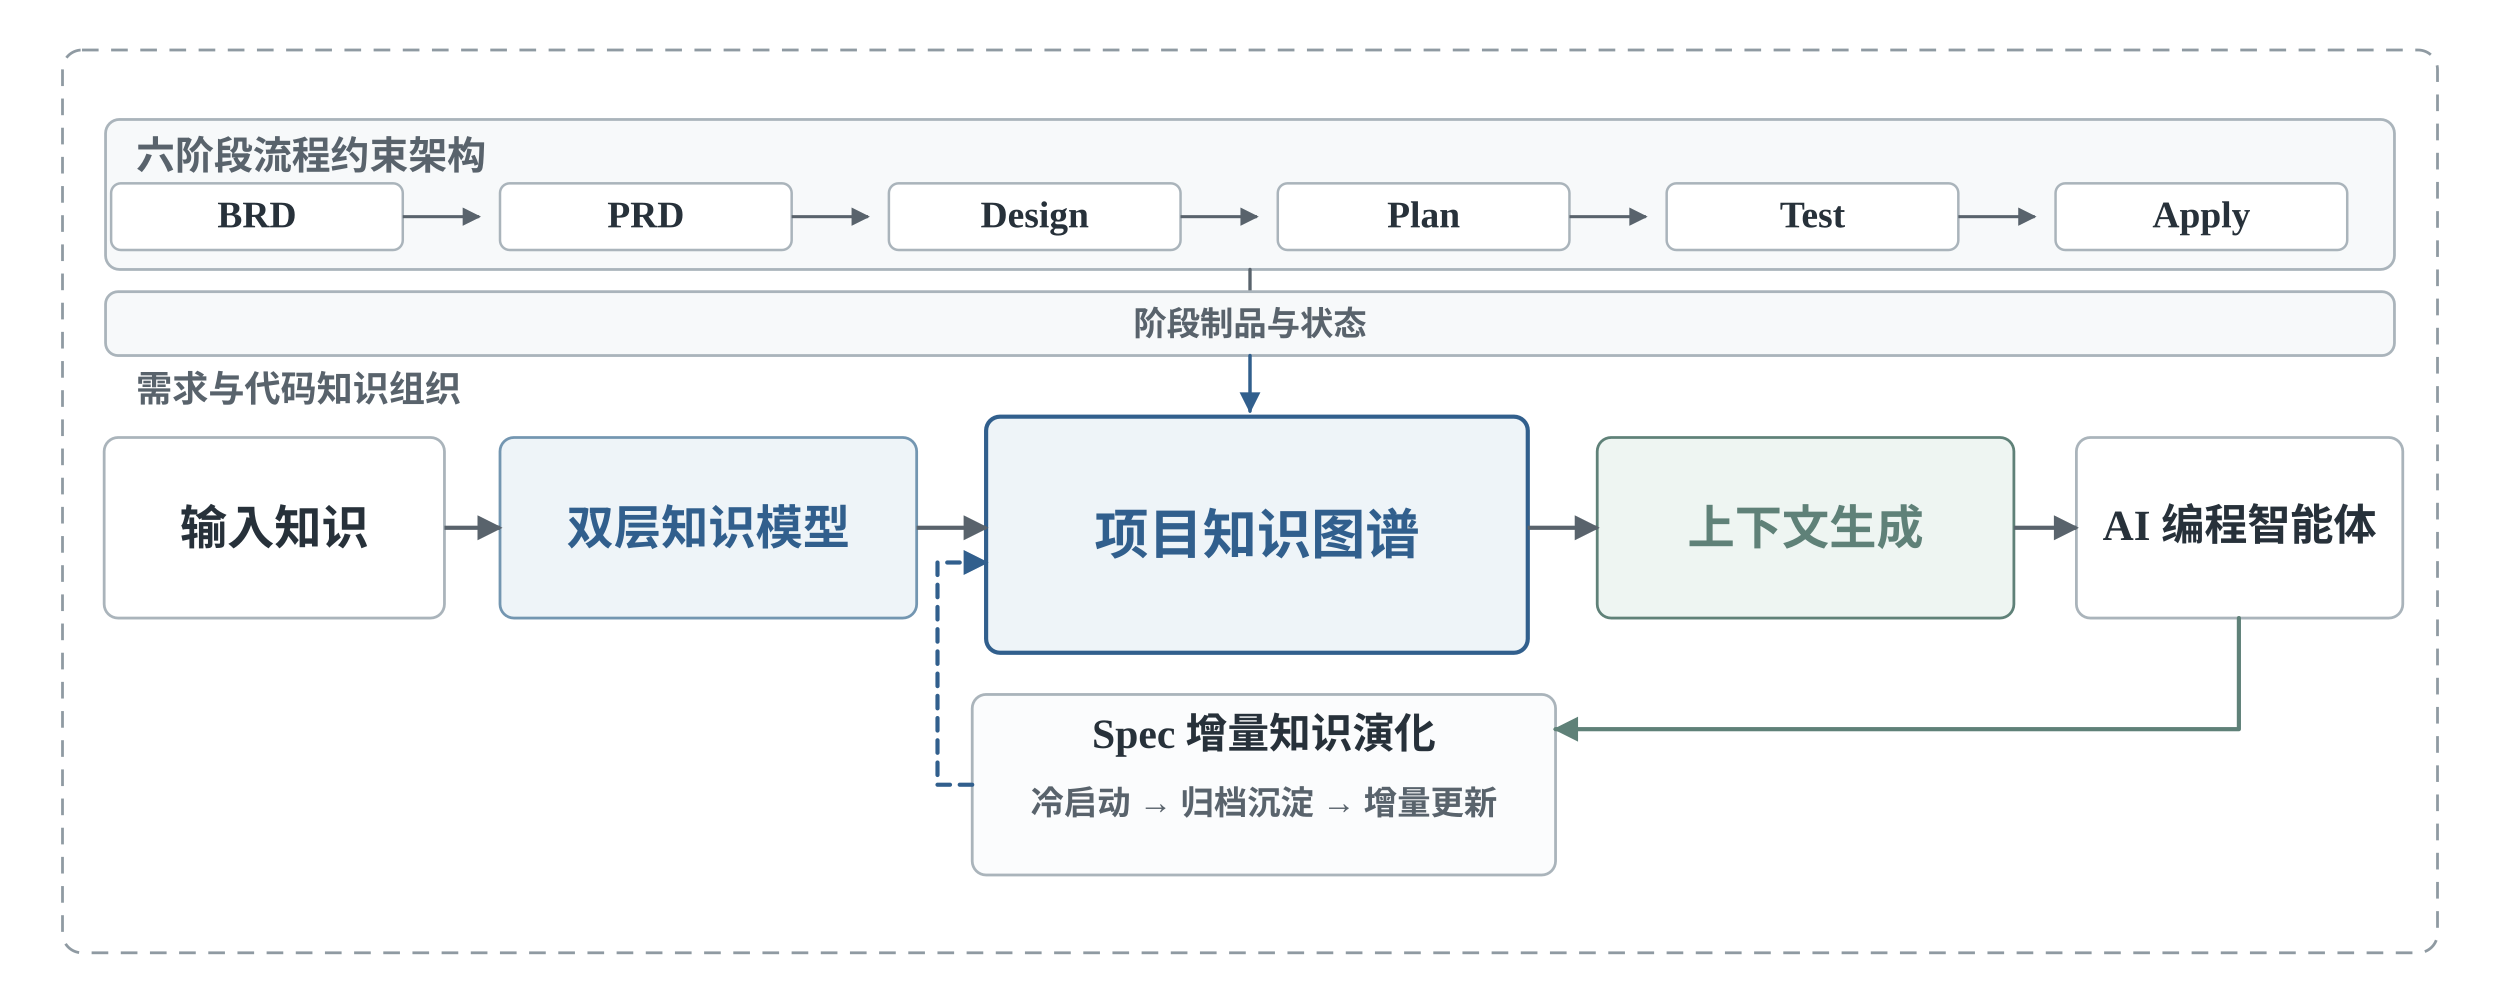
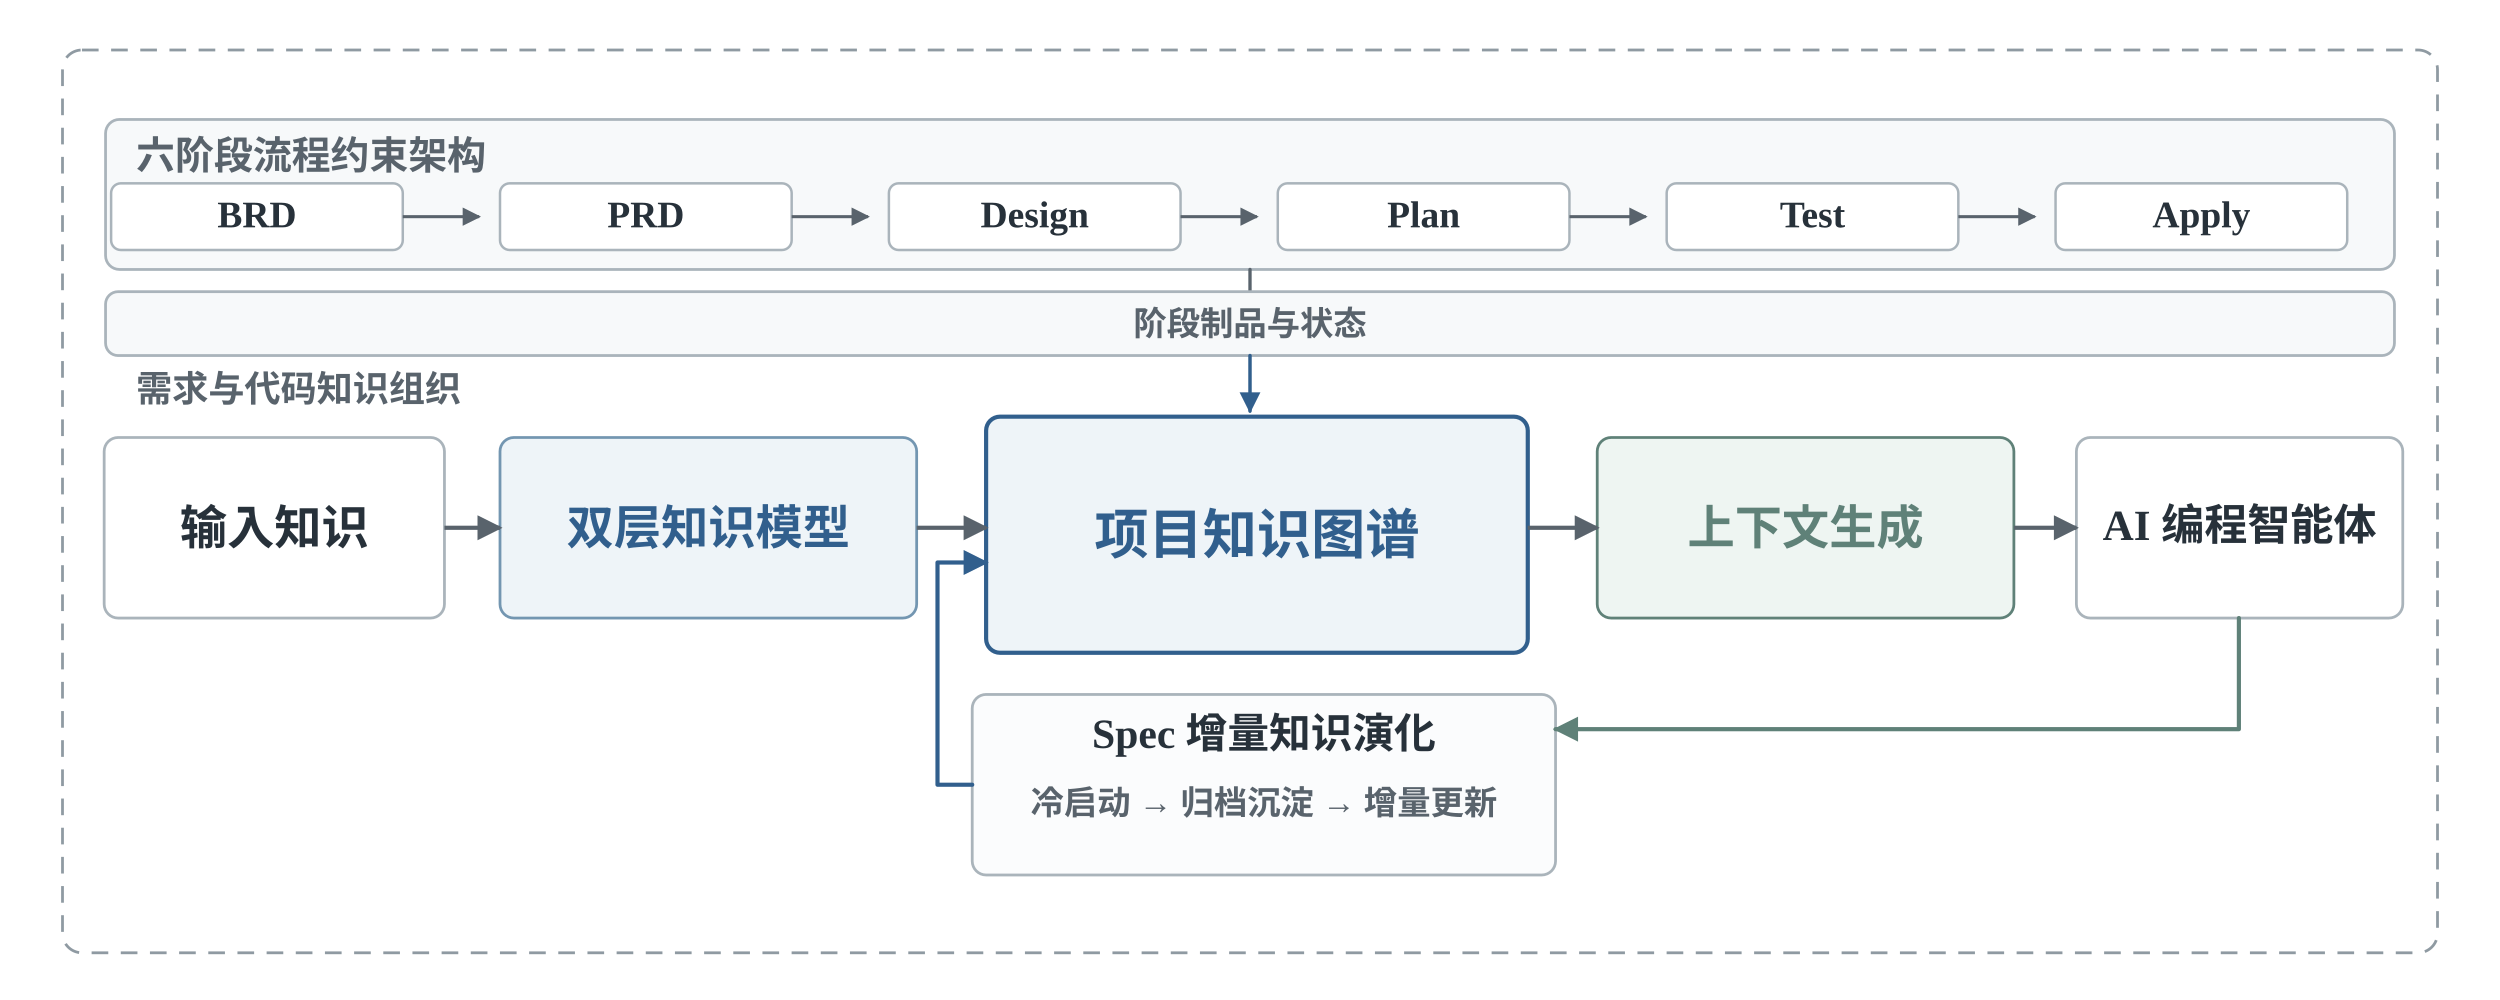
<svg xmlns="http://www.w3.org/2000/svg" width="1800" height="720" viewBox="0 0 1800 720">
  <defs>
    <marker id="arrow" markerWidth="6" markerHeight="6" refX="5.4" refY="3" orient="auto" markerUnits="strokeWidth">
      <path d="M0,0 L6,3 L0,6 Z" fill="#59636c" />
    </marker>
    <marker id="blueArrow" markerWidth="6" markerHeight="6" refX="5.4" refY="3" orient="auto" markerUnits="strokeWidth">
      <path d="M0,0 L6,3 L0,6 Z" fill="#315f8d" />
    </marker>
    <marker id="greenArrow" markerWidth="6" markerHeight="6" refX="5.4" refY="3" orient="auto" markerUnits="strokeWidth">
      <path d="M0,0 L6,3 L0,6 Z" fill="#5f8178" />
    </marker>
    <marker id="redArrow" markerWidth="6" markerHeight="6" refX="5.4" refY="3" orient="auto" markerUnits="strokeWidth">
      <path d="M0,0 L6,3 L0,6 Z" fill="#a15e50" />
    </marker>
    <style>.cn{font-family:Microsoft YaHei, Noto Sans CJK SC, SimSun, sans-serif;}</style>
  </defs>
  <rect width="1800" height="720" fill="#ffffff" />
  <rect x="45" y="36" width="1710" height="650" rx="14" fill="#ffffff" stroke="#8f9aa2" stroke-width="2" stroke-dasharray="12 9" />
  <text x="69" y="66" text-anchor="start" dominant-baseline="middle" class="" style="font-size:27px;font-weight:650;fill:#59636c" />
  <rect x="76" y="86" width="1648" height="108" rx="10" fill="#f7f9fa" stroke="#aab4bb" stroke-width="2" />
  <text x="98" y="112" text-anchor="start" dominant-baseline="middle" class="" style="font-size:28px;font-weight:650;fill:#59636c">六阶段流程约束架构</text>
  <rect x="80" y="132" width="210" height="48" rx="7" fill="#fff" stroke="#aab4bb" stroke-width="1.8" />
  <text x="185" y="156" text-anchor="middle" dominant-baseline="middle" class="" style="font-size:27px;font-weight:650;fill:#27313a">BRD</text>
  <line x1="290" y1="156" x2="345" y2="156" stroke="#59636c" stroke-width="2.2" marker-end="url(#arrow)" />
  <rect x="360" y="132" width="210" height="48" rx="7" fill="#fff" stroke="#aab4bb" stroke-width="1.8" />
  <text x="465" y="156" text-anchor="middle" dominant-baseline="middle" class="" style="font-size:27px;font-weight:650;fill:#27313a">PRD</text>
  <line x1="570" y1="156" x2="625" y2="156" stroke="#59636c" stroke-width="2.2" marker-end="url(#arrow)" />
  <rect x="640" y="132" width="210" height="48" rx="7" fill="#fff" stroke="#aab4bb" stroke-width="1.8" />
  <text x="745" y="156" text-anchor="middle" dominant-baseline="middle" class="" style="font-size:27px;font-weight:650;fill:#27313a">Design</text>
  <line x1="850" y1="156" x2="905" y2="156" stroke="#59636c" stroke-width="2.2" marker-end="url(#arrow)" />
  <rect x="920" y="132" width="210" height="48" rx="7" fill="#fff" stroke="#aab4bb" stroke-width="1.8" />
  <text x="1025" y="156" text-anchor="middle" dominant-baseline="middle" class="" style="font-size:27px;font-weight:650;fill:#27313a">Plan</text>
  <line x1="1130" y1="156" x2="1185" y2="156" stroke="#59636c" stroke-width="2.2" marker-end="url(#arrow)" />
  <rect x="1200" y="132" width="210" height="48" rx="7" fill="#fff" stroke="#aab4bb" stroke-width="1.8" />
  <text x="1305" y="156" text-anchor="middle" dominant-baseline="middle" class="" style="font-size:27px;font-weight:650;fill:#27313a">Test</text>
  <line x1="1410" y1="156" x2="1465" y2="156" stroke="#59636c" stroke-width="2.2" marker-end="url(#arrow)" />
  <rect x="1480" y="132" width="210" height="48" rx="7" fill="#fff" stroke="#aab4bb" stroke-width="1.8" />
  <text x="1585" y="156" text-anchor="middle" dominant-baseline="middle" class="" style="font-size:27px;font-weight:650;fill:#27313a">Apply</text>
  <path d="M900 194 V210" fill="none" stroke="#59636c" stroke-width="2.4" stroke-linejoin="round" stroke-linecap="round" />
  <rect x="76" y="210" width="1648" height="46" rx="9" fill="#f7f9fa" stroke="#aab4bb" stroke-width="2" />
  <text x="900" y="233" text-anchor="middle" dominant-baseline="middle" class="" style="font-size:24px;font-weight:650;fill:#59636c">阶段制品与状态</text>
  <text x="98" y="280" text-anchor="start" dominant-baseline="middle" class="" style="font-size:26px;font-weight:650;fill:#59636c">需求与代码知识组织</text>
  <path d="M900 256 V296" fill="none" stroke="#315f8d" stroke-width="2.5" stroke-linejoin="round" stroke-linecap="round" marker-end="url(#blueArrow)" />
  <rect x="75" y="315" width="245" height="130" rx="10" fill="#fff" stroke="#aab4bb" stroke-width="2" />
  <text x="197.5" y="380" text-anchor="middle" dominant-baseline="middle" class="" style="font-size:34px;font-weight:650;fill:#27313a">输入知识</text>
  <rect x="360" y="315" width="300" height="130" rx="10" fill="#eef4f8" stroke="#7396b1" stroke-width="2" />
  <text x="510" y="380" text-anchor="middle" dominant-baseline="middle" class="" style="font-size:34px;font-weight:650;fill:#315f8d">双层知识模型</text>
  <rect x="710" y="300" width="390" height="170" rx="10" fill="#eef4f8" stroke="#315f8d" stroke-width="3" />
  <text x="905" y="385" text-anchor="middle" dominant-baseline="middle" class="" style="font-size:39px;font-weight:650;fill:#315f8d">项目知识图谱</text>
  <rect x="1150" y="315" width="300" height="130" rx="10" fill="#eef5f2" stroke="#5f8178" stroke-width="2" />
  <text x="1300" y="380" text-anchor="middle" dominant-baseline="middle" class="" style="font-size:34px;font-weight:650;fill:#5f8178">上下文生成</text>
  <rect x="1495" y="315" width="235" height="130" rx="10" fill="#fff" stroke="#aab4bb" stroke-width="2" />
  <text x="1612.5" y="380" text-anchor="middle" dominant-baseline="middle" class="" style="font-size:31px;font-weight:650;fill:#27313a">AI 编程智能体</text>
  <line x1="320" y1="380" x2="360" y2="380" stroke="#59636c" stroke-width="3" marker-end="url(#arrow)" />
  <line x1="660" y1="380" x2="710" y2="380" stroke="#59636c" stroke-width="3" marker-end="url(#arrow)" />
  <line x1="1100" y1="380" x2="1150" y2="380" stroke="#59636c" stroke-width="3" marker-end="url(#arrow)" />
  <line x1="1450" y1="380" x2="1495" y2="380" stroke="#59636c" stroke-width="3" marker-end="url(#arrow)" />
  <rect x="700" y="500" width="420" height="130" rx="10" fill="#fbfcfd" stroke="#aab4bb" stroke-width="2" />
  <text x="910" y="530" text-anchor="middle" dominant-baseline="middle" class="" style="font-size:30px;font-weight:650;fill:#27313a">Spec 增量知识演化</text>
  <text x="910" y="578" text-anchor="middle" dominant-baseline="middle" class="" style="font-size:24px;font-weight:550;fill:#59636c">冷启动 → 归档沉淀 → 增量更新</text>
  <path d="M1612 445 V525 H1120" fill="none" stroke="#5f8178" stroke-width="3" stroke-linejoin="round" stroke-linecap="round" marker-end="url(#greenArrow)" />
-   <path d="M700 565 H675 V405 H710" fill="none" stroke="#315f8d" stroke-width="3" stroke-linejoin="round" stroke-linecap="round" stroke-dasharray="9 7" marker-end="url(#blueArrow)" />
+   <path d="M700 565 H675 V405 H710" fill="none" stroke="#315f8d" stroke-width="3" stroke-linejoin="round" stroke-linecap="round" marker-end="url(#blueArrow)" />
</svg>
